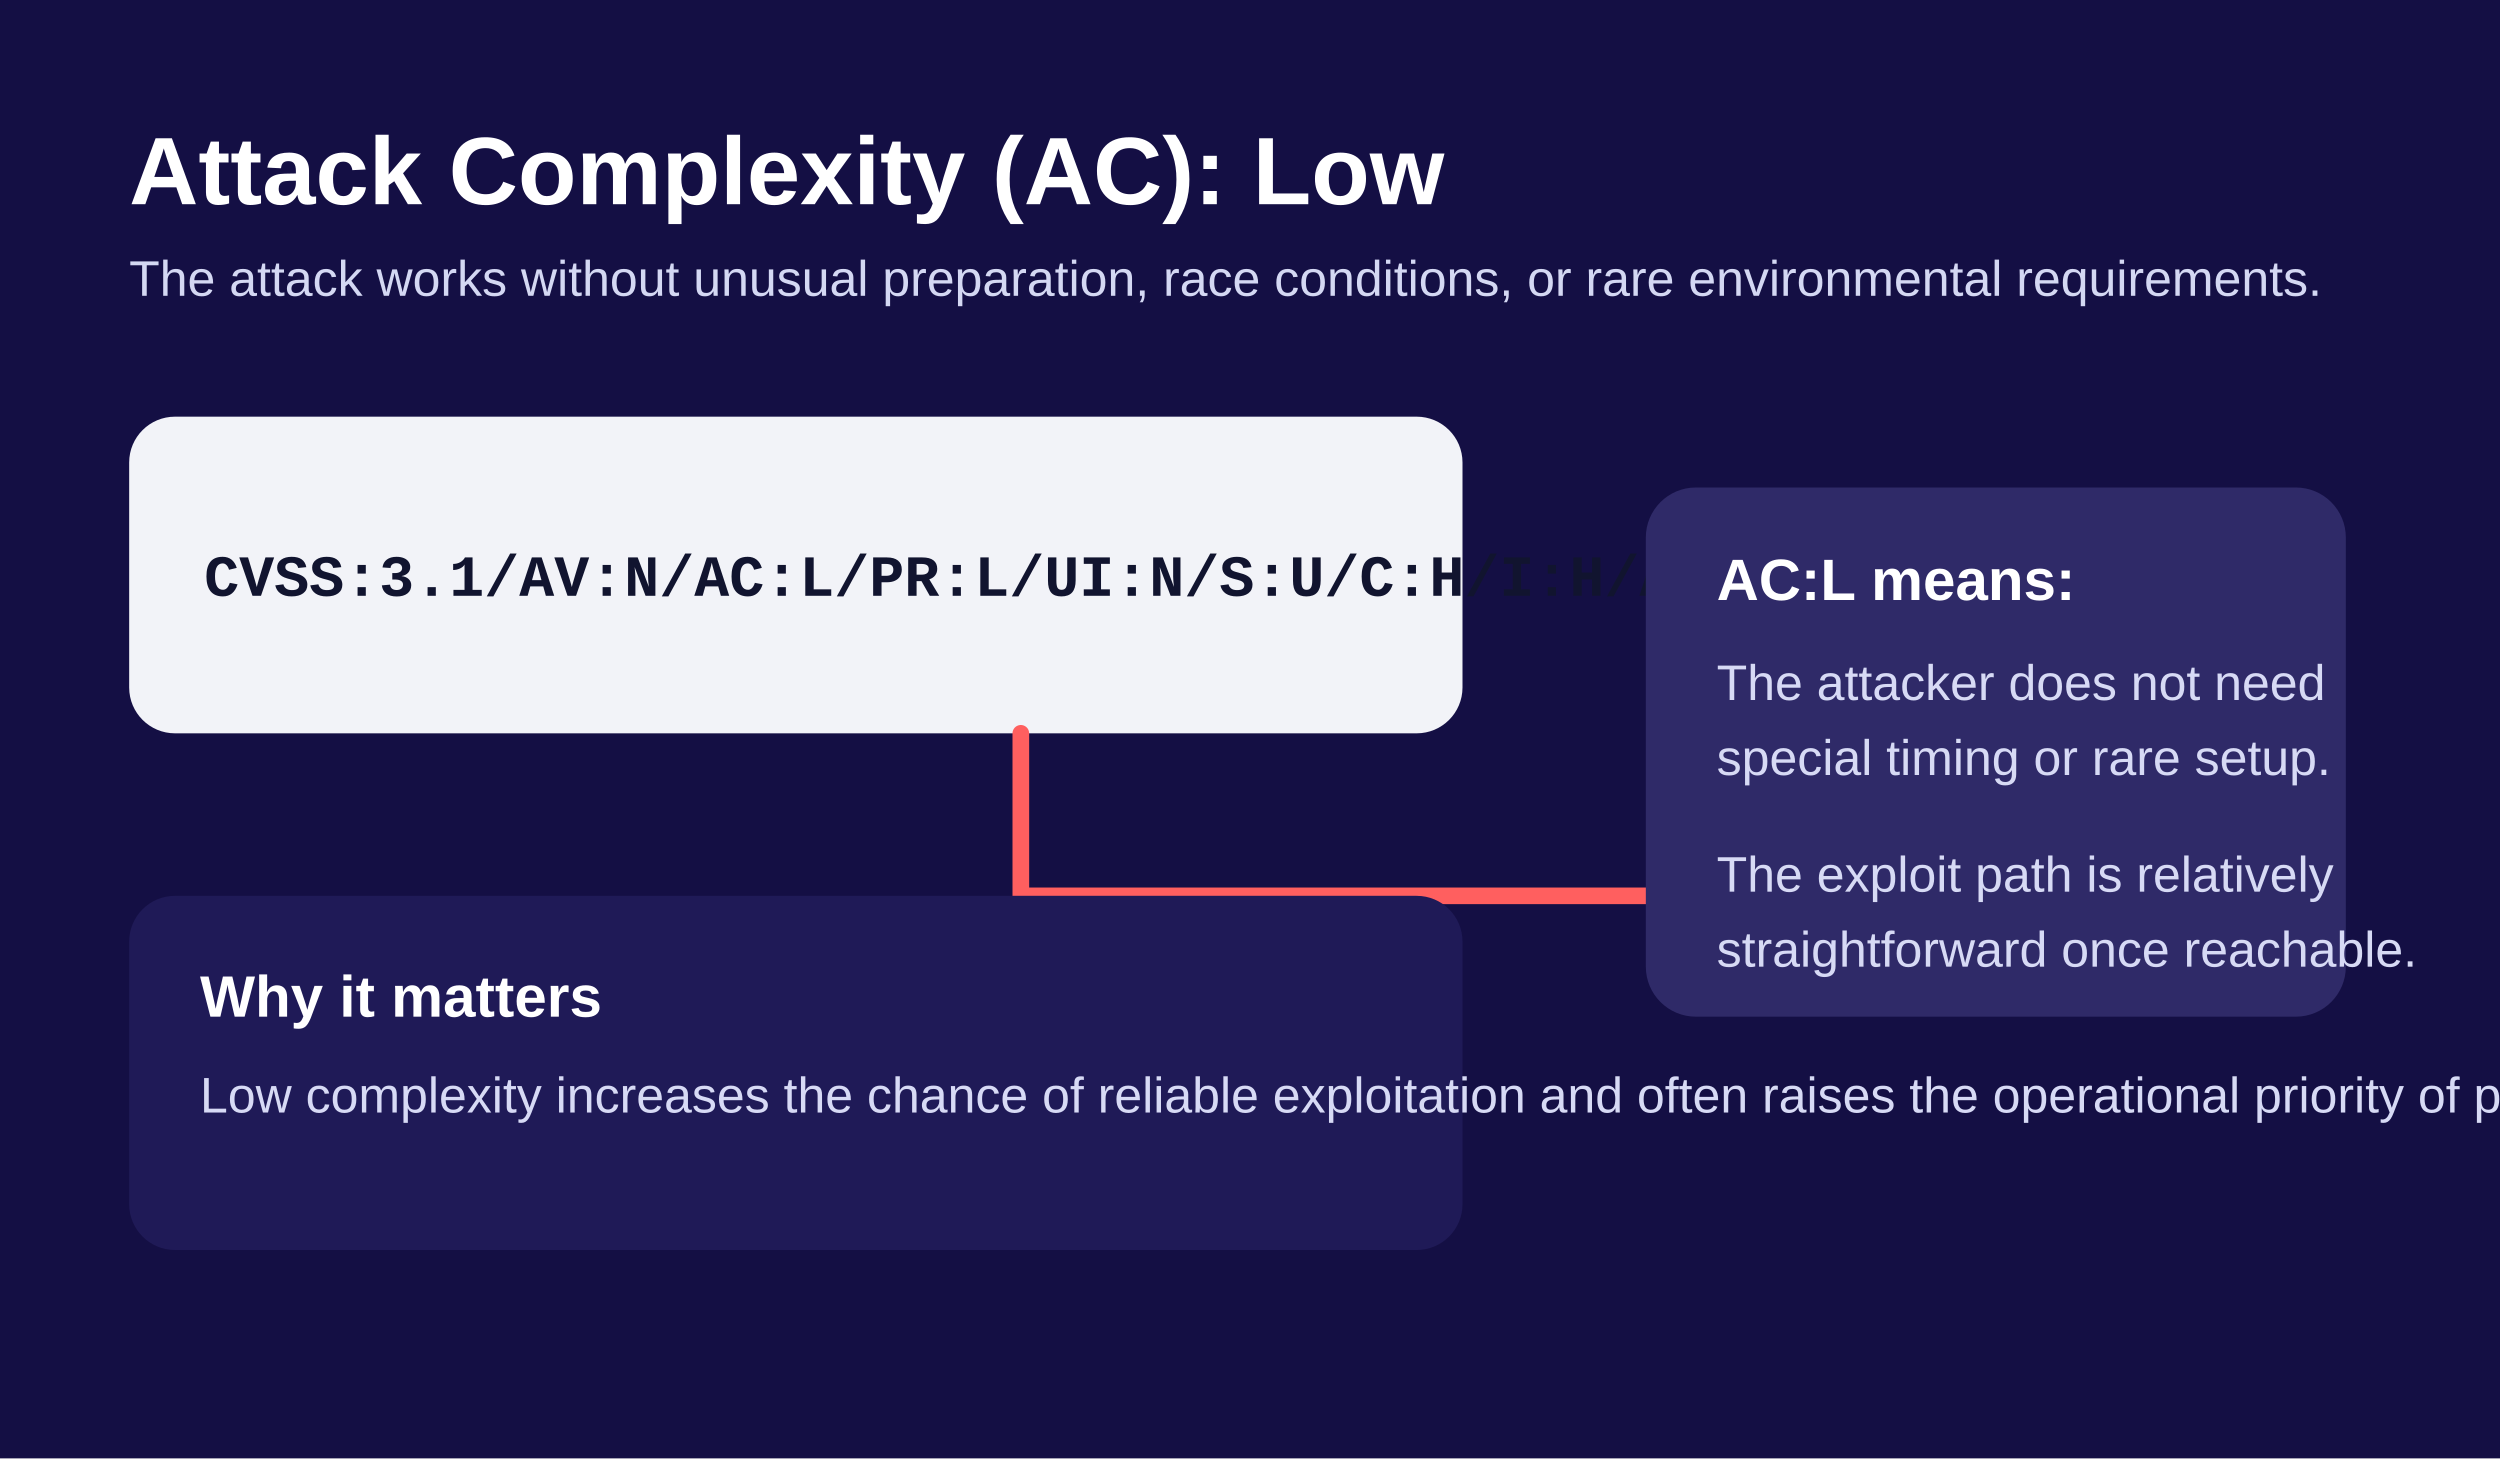
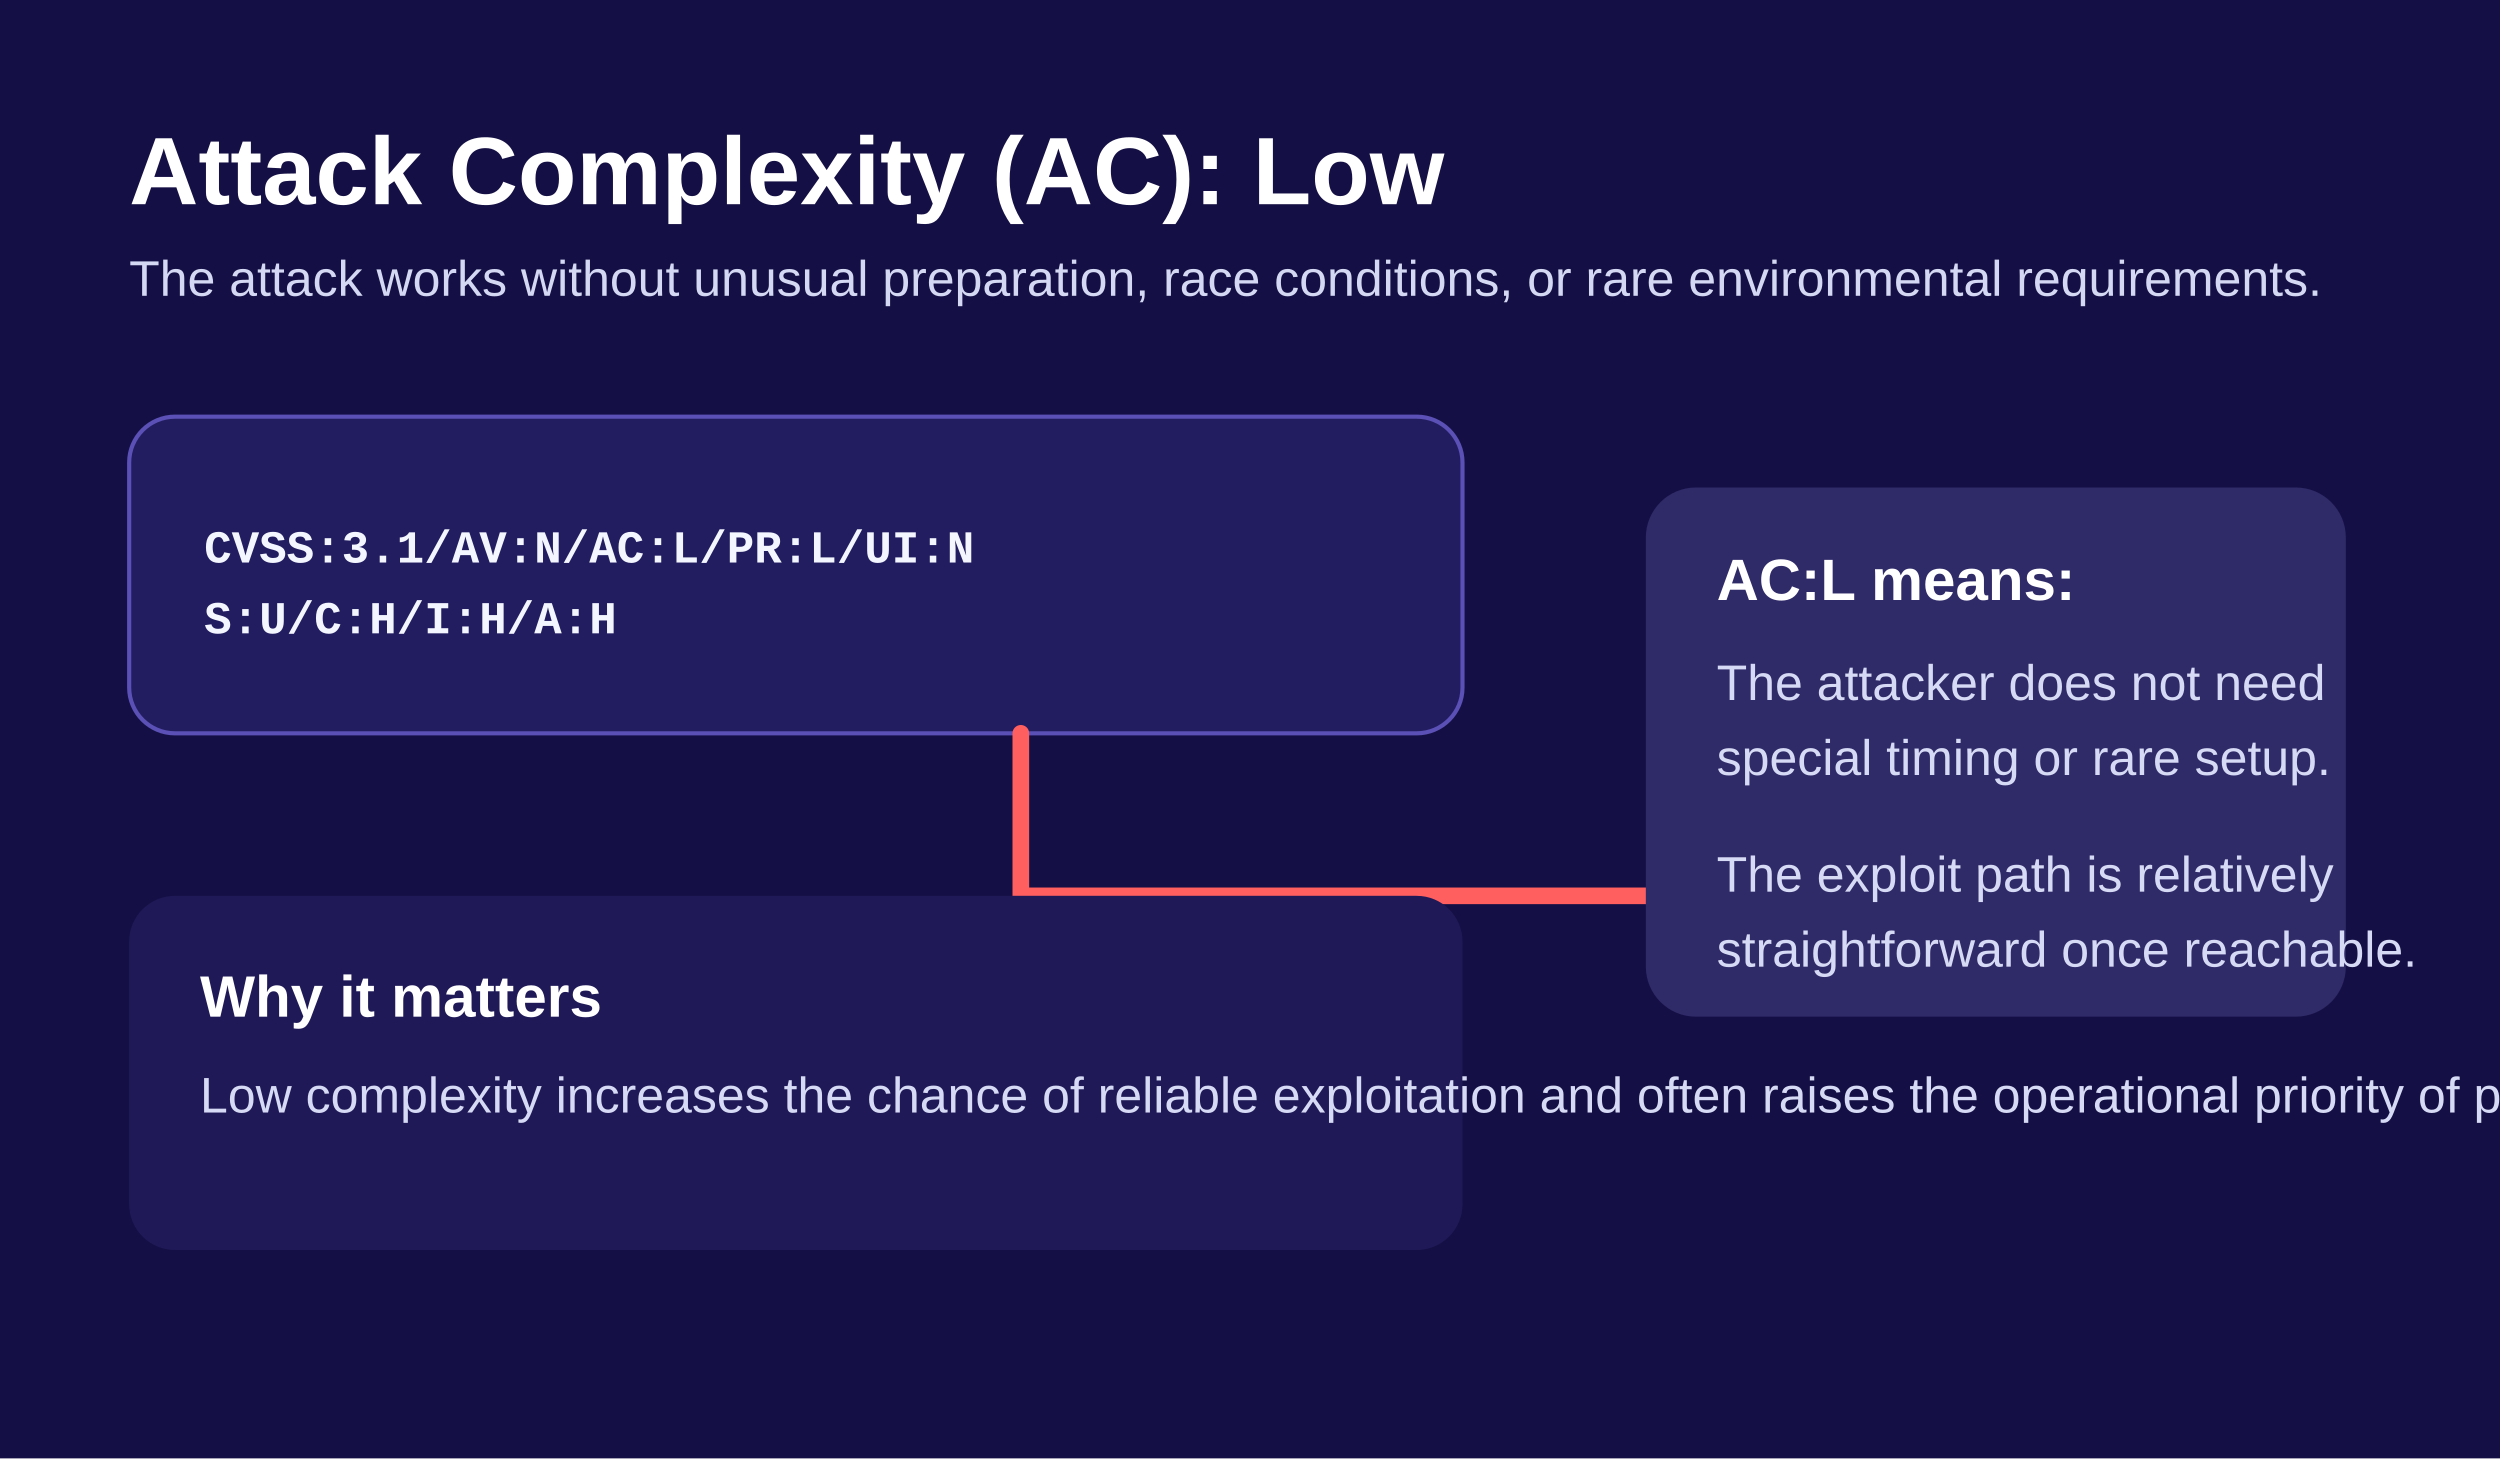
<svg xmlns="http://www.w3.org/2000/svg" width="1200" height="700" viewBox="0 0 1200 700" role="img" aria-labelledby="title desc">
  <defs>
    <style>
      .title { fill: #ffffff; font: 700 46px 'Segoe UI', Arial, sans-serif; }
      .subtitle { fill: #d4d8f3; font: 400 24px 'Segoe UI', Arial, sans-serif; }
      .panelTitle { fill: #ffffff; font: 700 28px 'Segoe UI', Arial, sans-serif; }
      .body { fill: #d7daf5; font: 400 24px 'Segoe UI', Arial, sans-serif; }
-       .code { fill: #11142f; font: 700 28px 'Consolas', 'Courier New', monospace; }
+       .code { fill: #f4f6ff; font: 700 22px 'Consolas', 'Courier New', monospace; }
    </style>
  </defs>
  <rect width="1200" height="700" fill="#140f44" />
  <text x="62" y="98" class="title">Attack Complexity (AC): Low</text>
  <text x="62" y="142" class="subtitle">The attack works without unusual preparation, race conditions, or rare environmental requirements.</text>
-   <rect x="62" y="200" width="640" height="152" rx="22" fill="#f2f3f8" />
-   <text x="98" y="286" class="code">CVSS:3.1/AV:N/AC:L/PR:L/UI:N/S:U/C:H/I:H/A:H</text>
+   <rect x="62" y="200" width="640" height="152" rx="22" fill="#221d60" stroke="#5b50b5" stroke-width="2" />
+   <text x="98" y="270" class="code">CVSS:3.1/AV:N/AC:L/PR:L/UI:N</text>
+   <text x="98" y="304" class="code">S:U/C:H/I:H/A:H</text>
  <path d="M 490 352 L 490 430 L 828 430" fill="none" stroke="#ff5f5f" stroke-width="8" stroke-linecap="round" />
  <polygon points="828,430 794,412 794,448" fill="#ff5f5f" />
  <rect x="790" y="234" width="336" height="254" rx="24" fill="#2f2a68" />
  <text x="824" y="288" class="panelTitle">AC:L means:</text>
  <text x="824" y="336" class="body">The attacker does not need</text>
  <text x="824" y="372" class="body">special timing or rare setup.</text>
  <text x="824" y="428" class="body">The exploit path is relatively</text>
  <text x="824" y="464" class="body">straightforward once reachable.</text>
  <rect x="62" y="430" width="640" height="170" rx="22" fill="#1f1a57" />
  <text x="96" y="488" class="panelTitle">Why it matters</text>
  <text x="96" y="534" class="body">Low complexity increases the chance of reliable exploitation and often raises the operational priority of patching.</text>
</svg>
